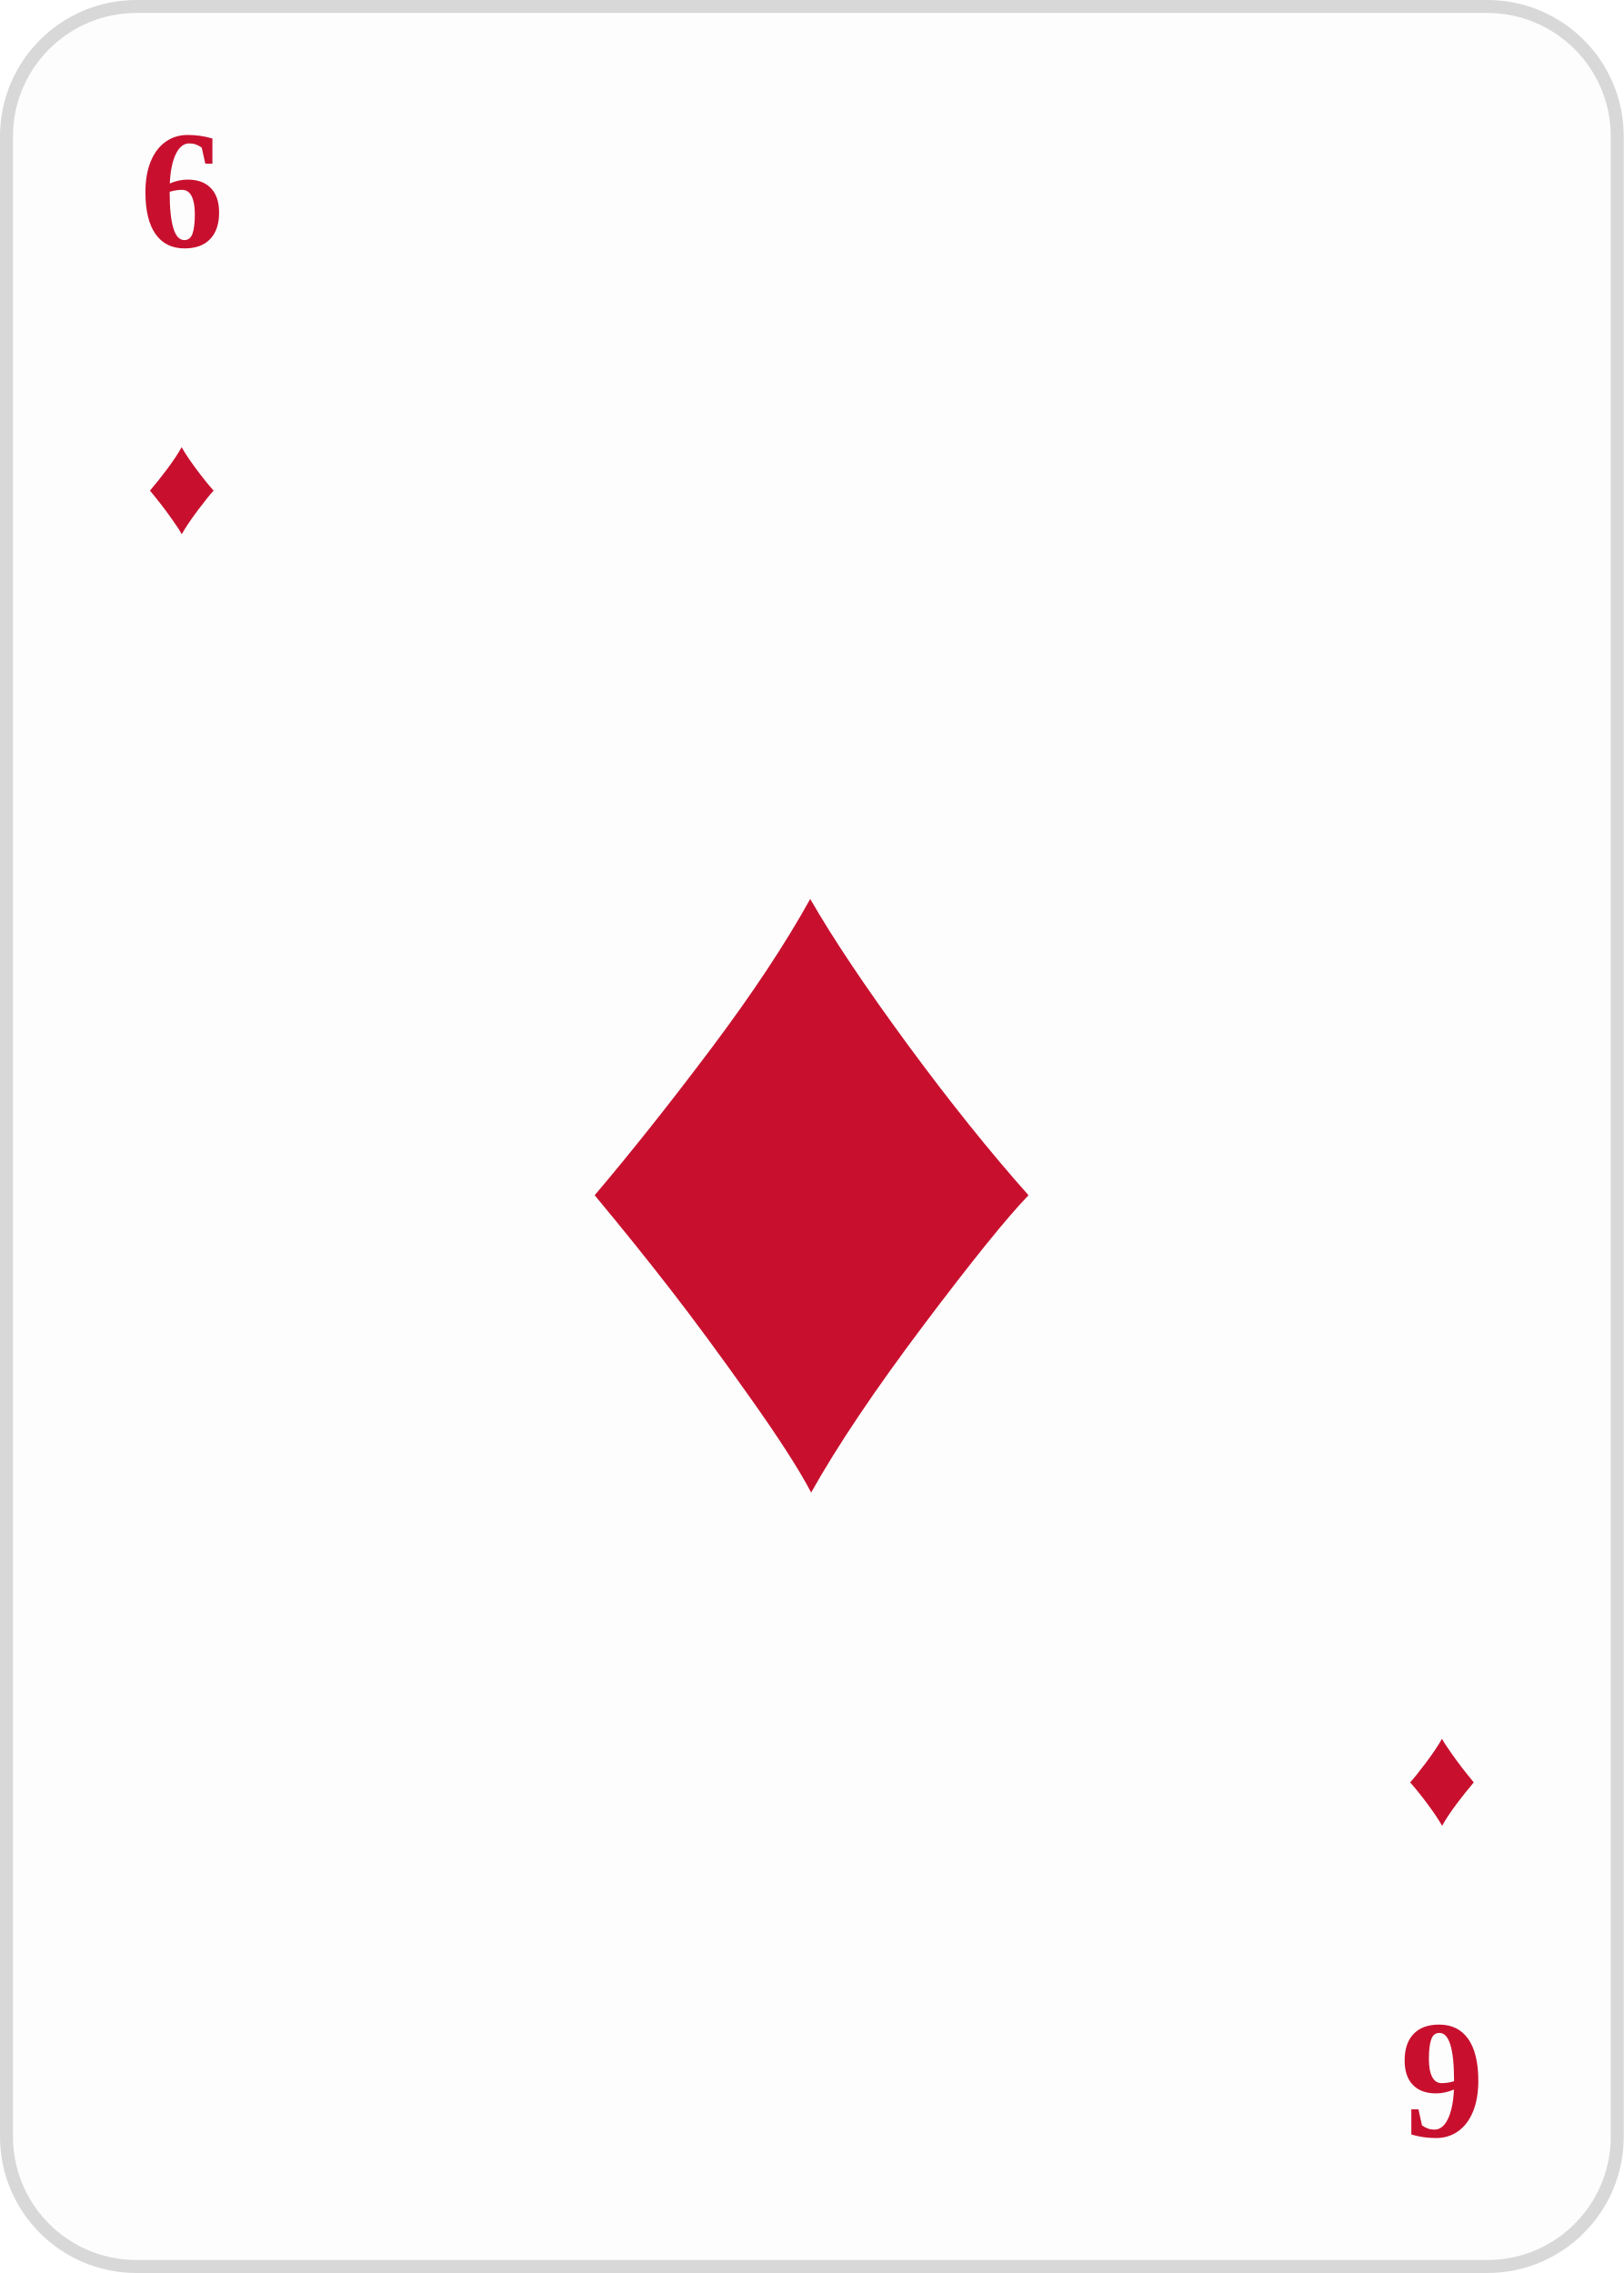
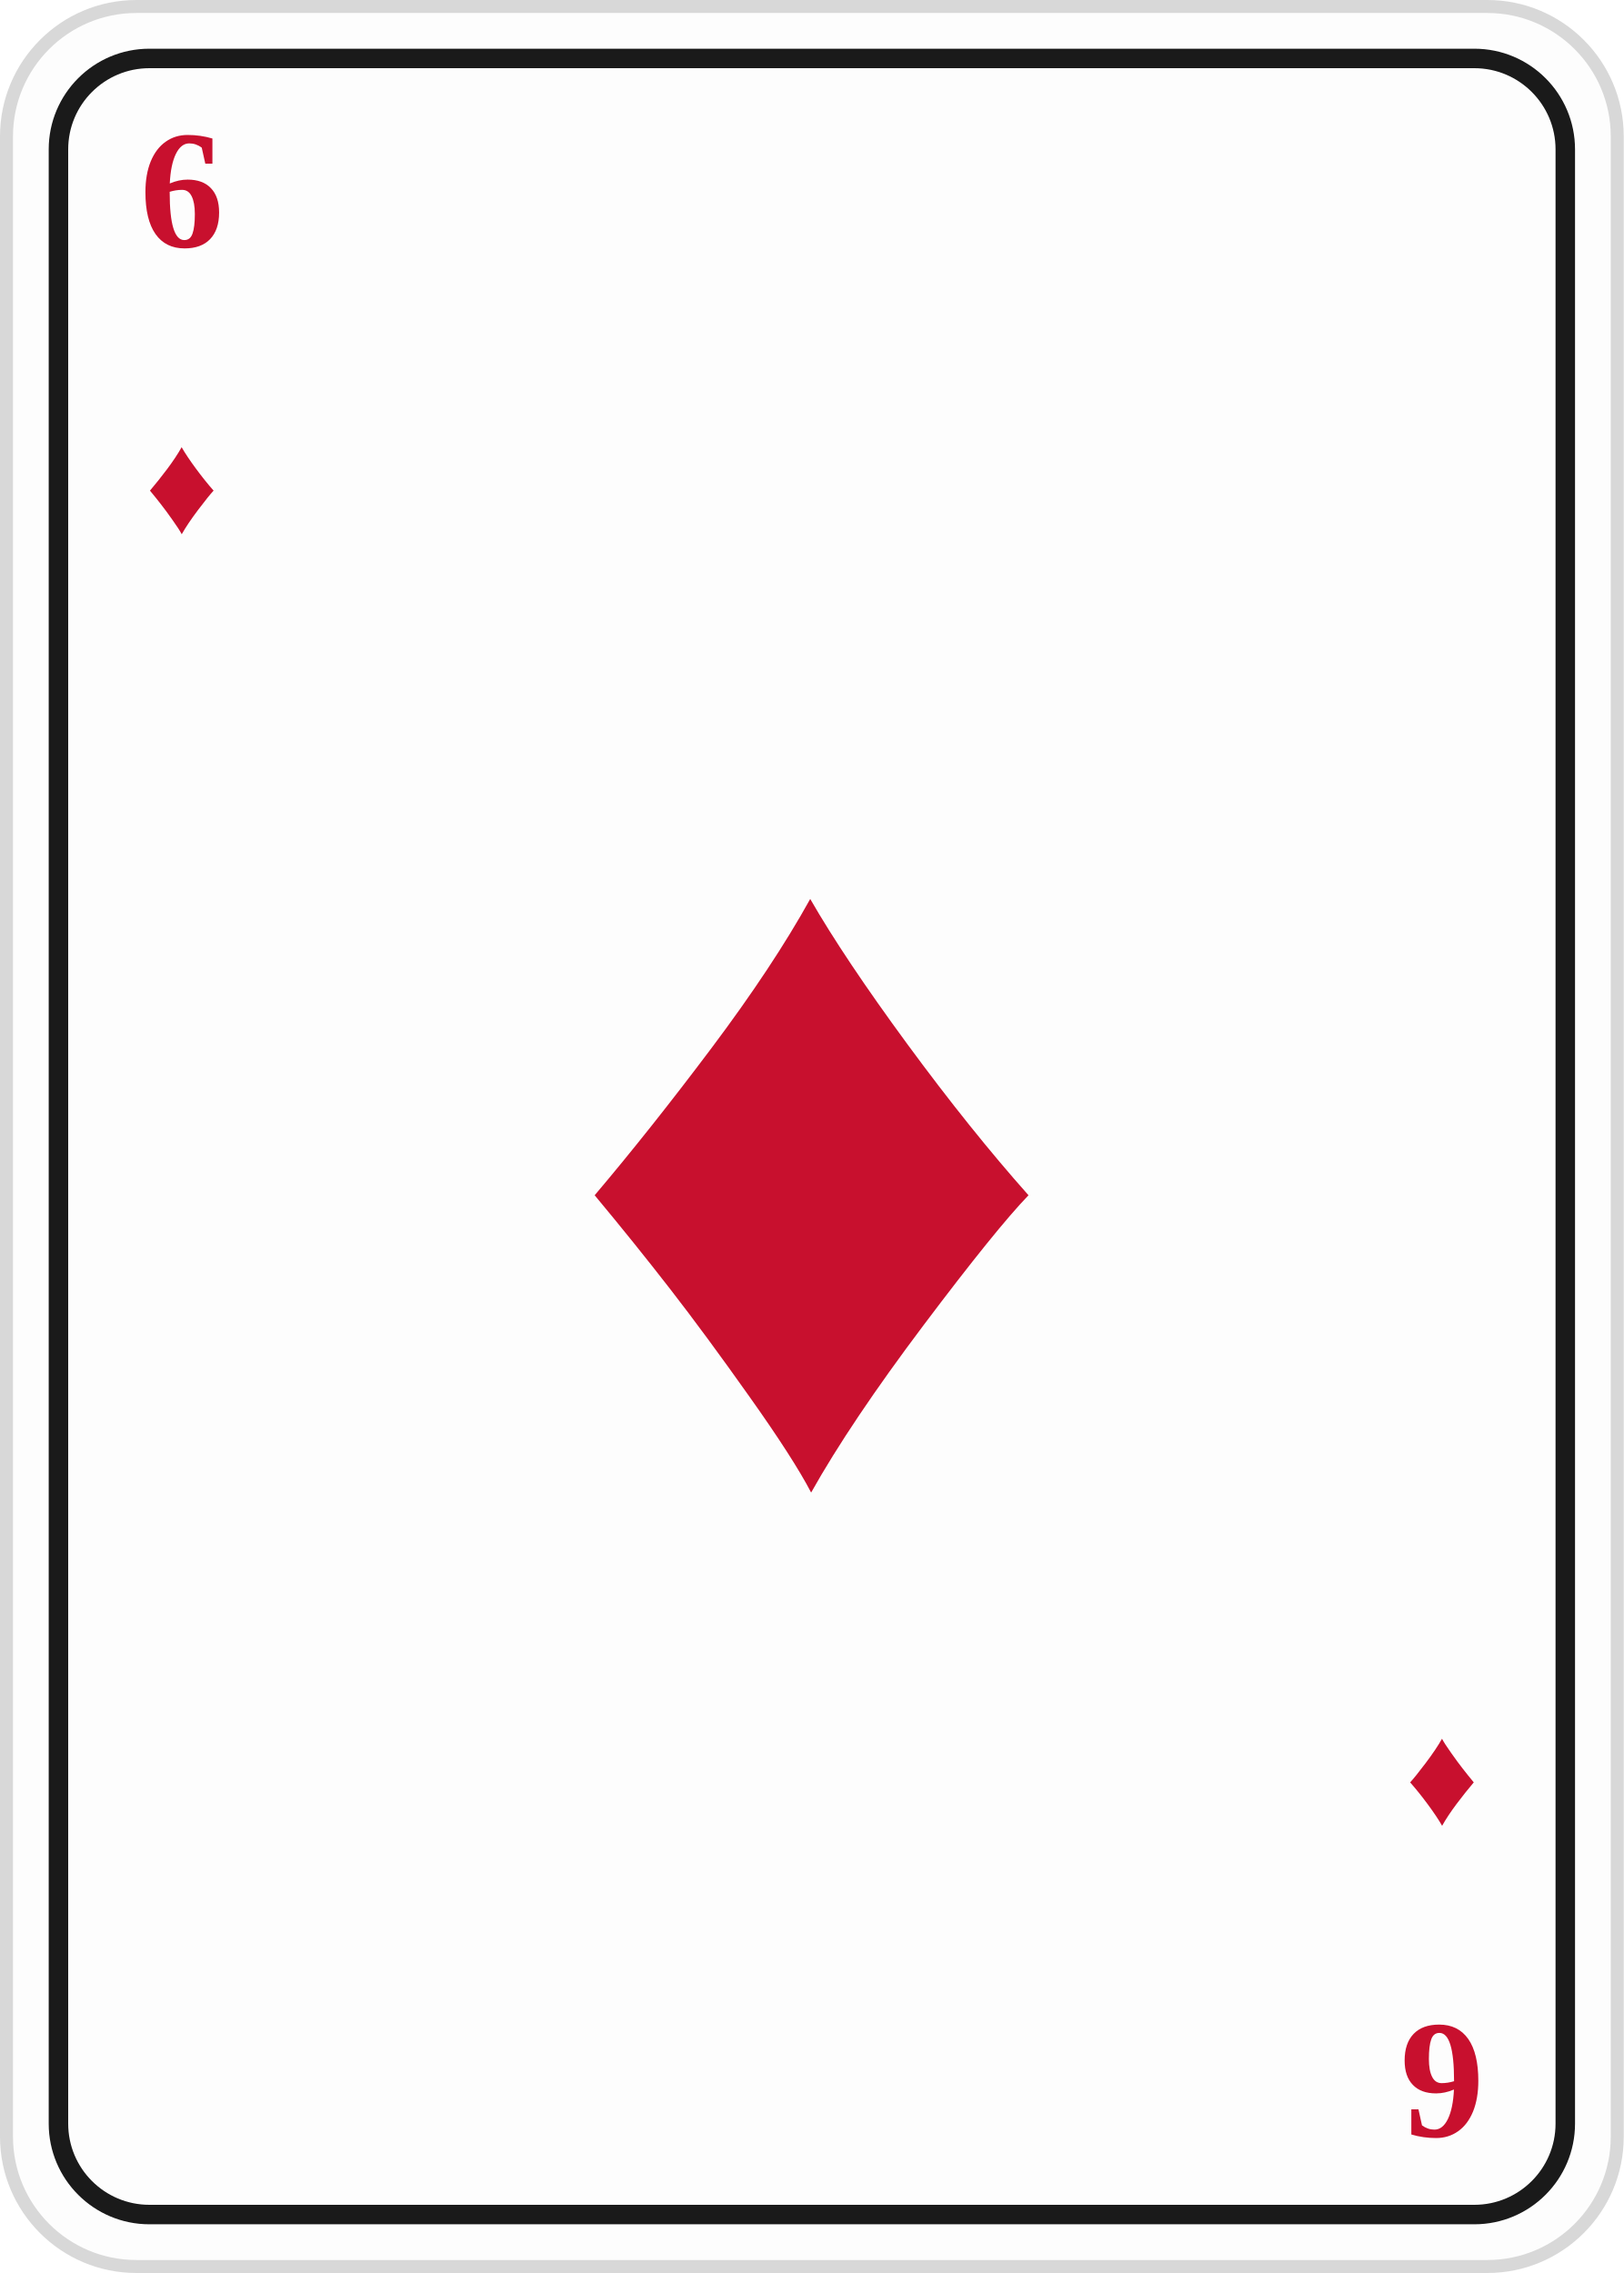
<svg xmlns="http://www.w3.org/2000/svg" viewBox="0 0 250 350">
  <rect x="1" y="1" width="248" height="348" rx="20" fill="#fdfdfd" stroke="#d8d8d8" stroke-width="2" />
+   <rect x="9" y="9" width="232" height="332" rx="14" fill="none" stroke="#1a1a1a" stroke-width="3" />
  <text x="28" y="38" font-size="26" font-weight="bold" fill="#c8102e" font-family="Georgia, 'Times New Roman', serif" text-anchor="middle">6</text>
  <text x="28" y="82" font-size="22" fill="#c8102e" font-family="Georgia, 'Times New Roman', serif" text-anchor="middle">♦</text>
  <g transform="translate(250,350) rotate(180)">
    <text x="28" y="38" font-size="26" font-weight="bold" fill="#c8102e" font-family="Georgia, 'Times New Roman', serif" text-anchor="middle">6</text>
    <text x="28" y="82" font-size="22" fill="#c8102e" font-family="Georgia, 'Times New Roman', serif" text-anchor="middle">♦</text>
  </g>
  <text x="125.0" y="228.0" font-size="150" fill="#c8102e" font-family="Georgia, 'Times New Roman', serif" text-anchor="middle">♦</text>
</svg>
